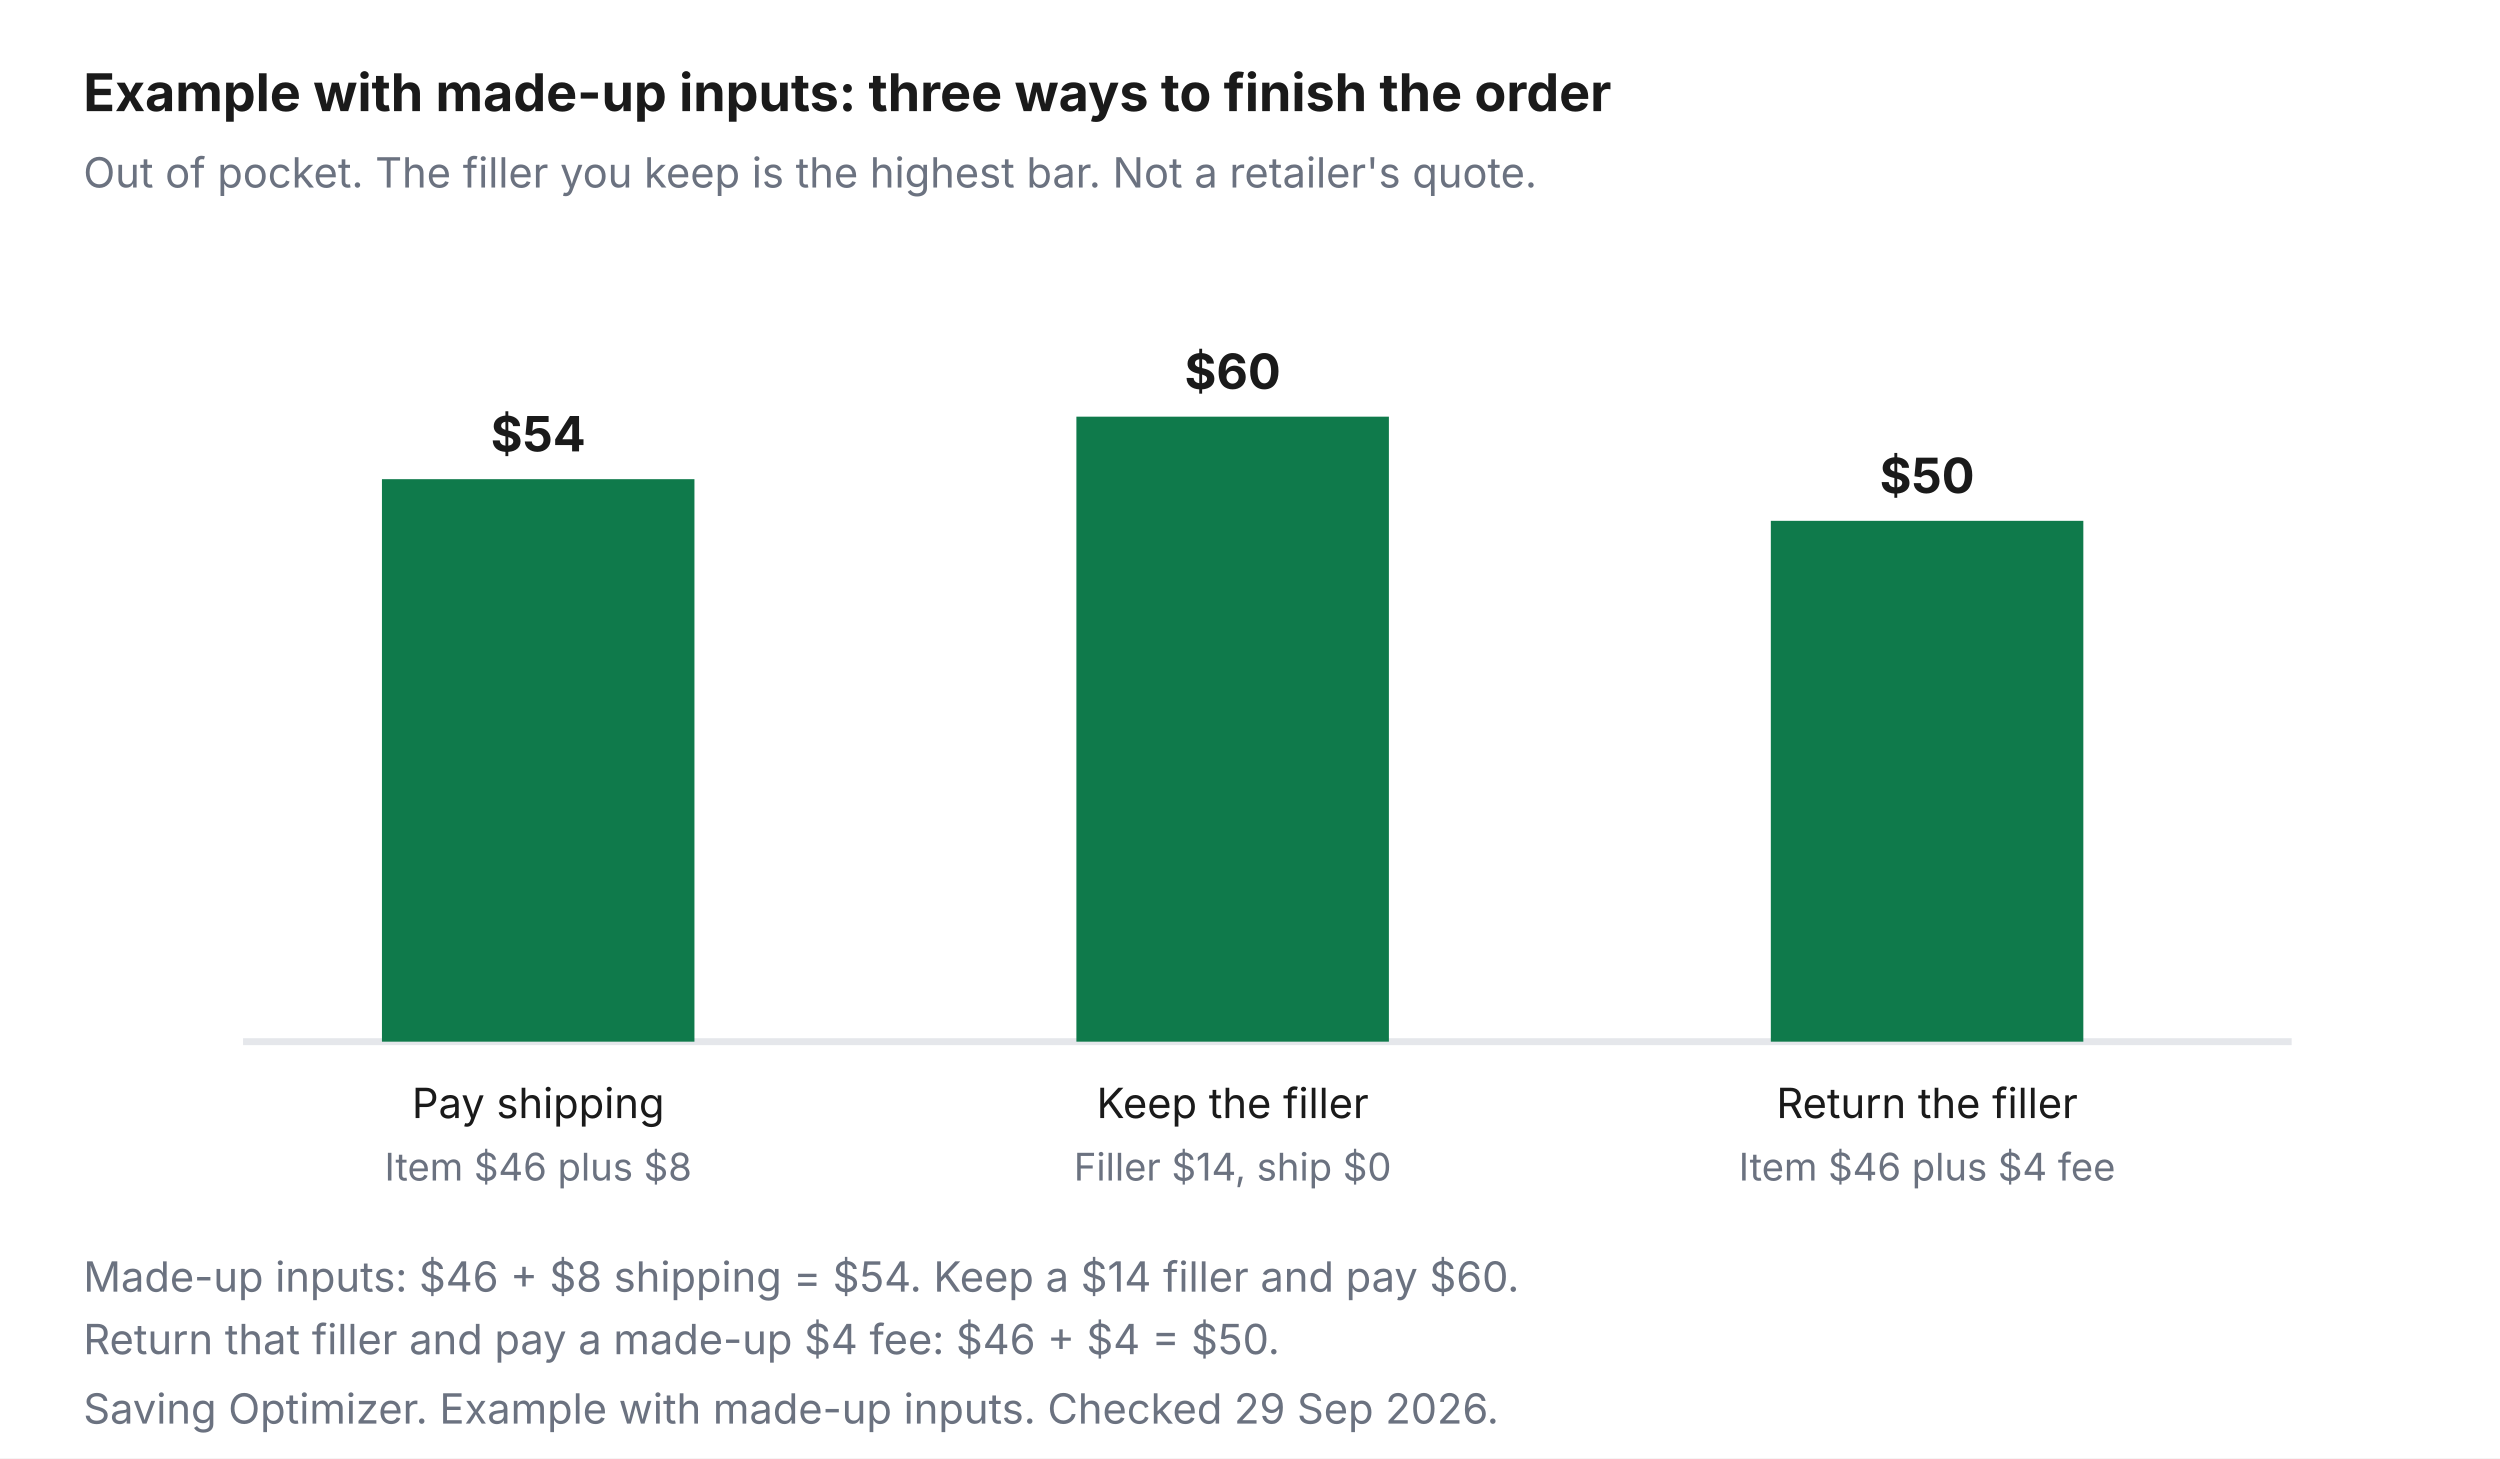
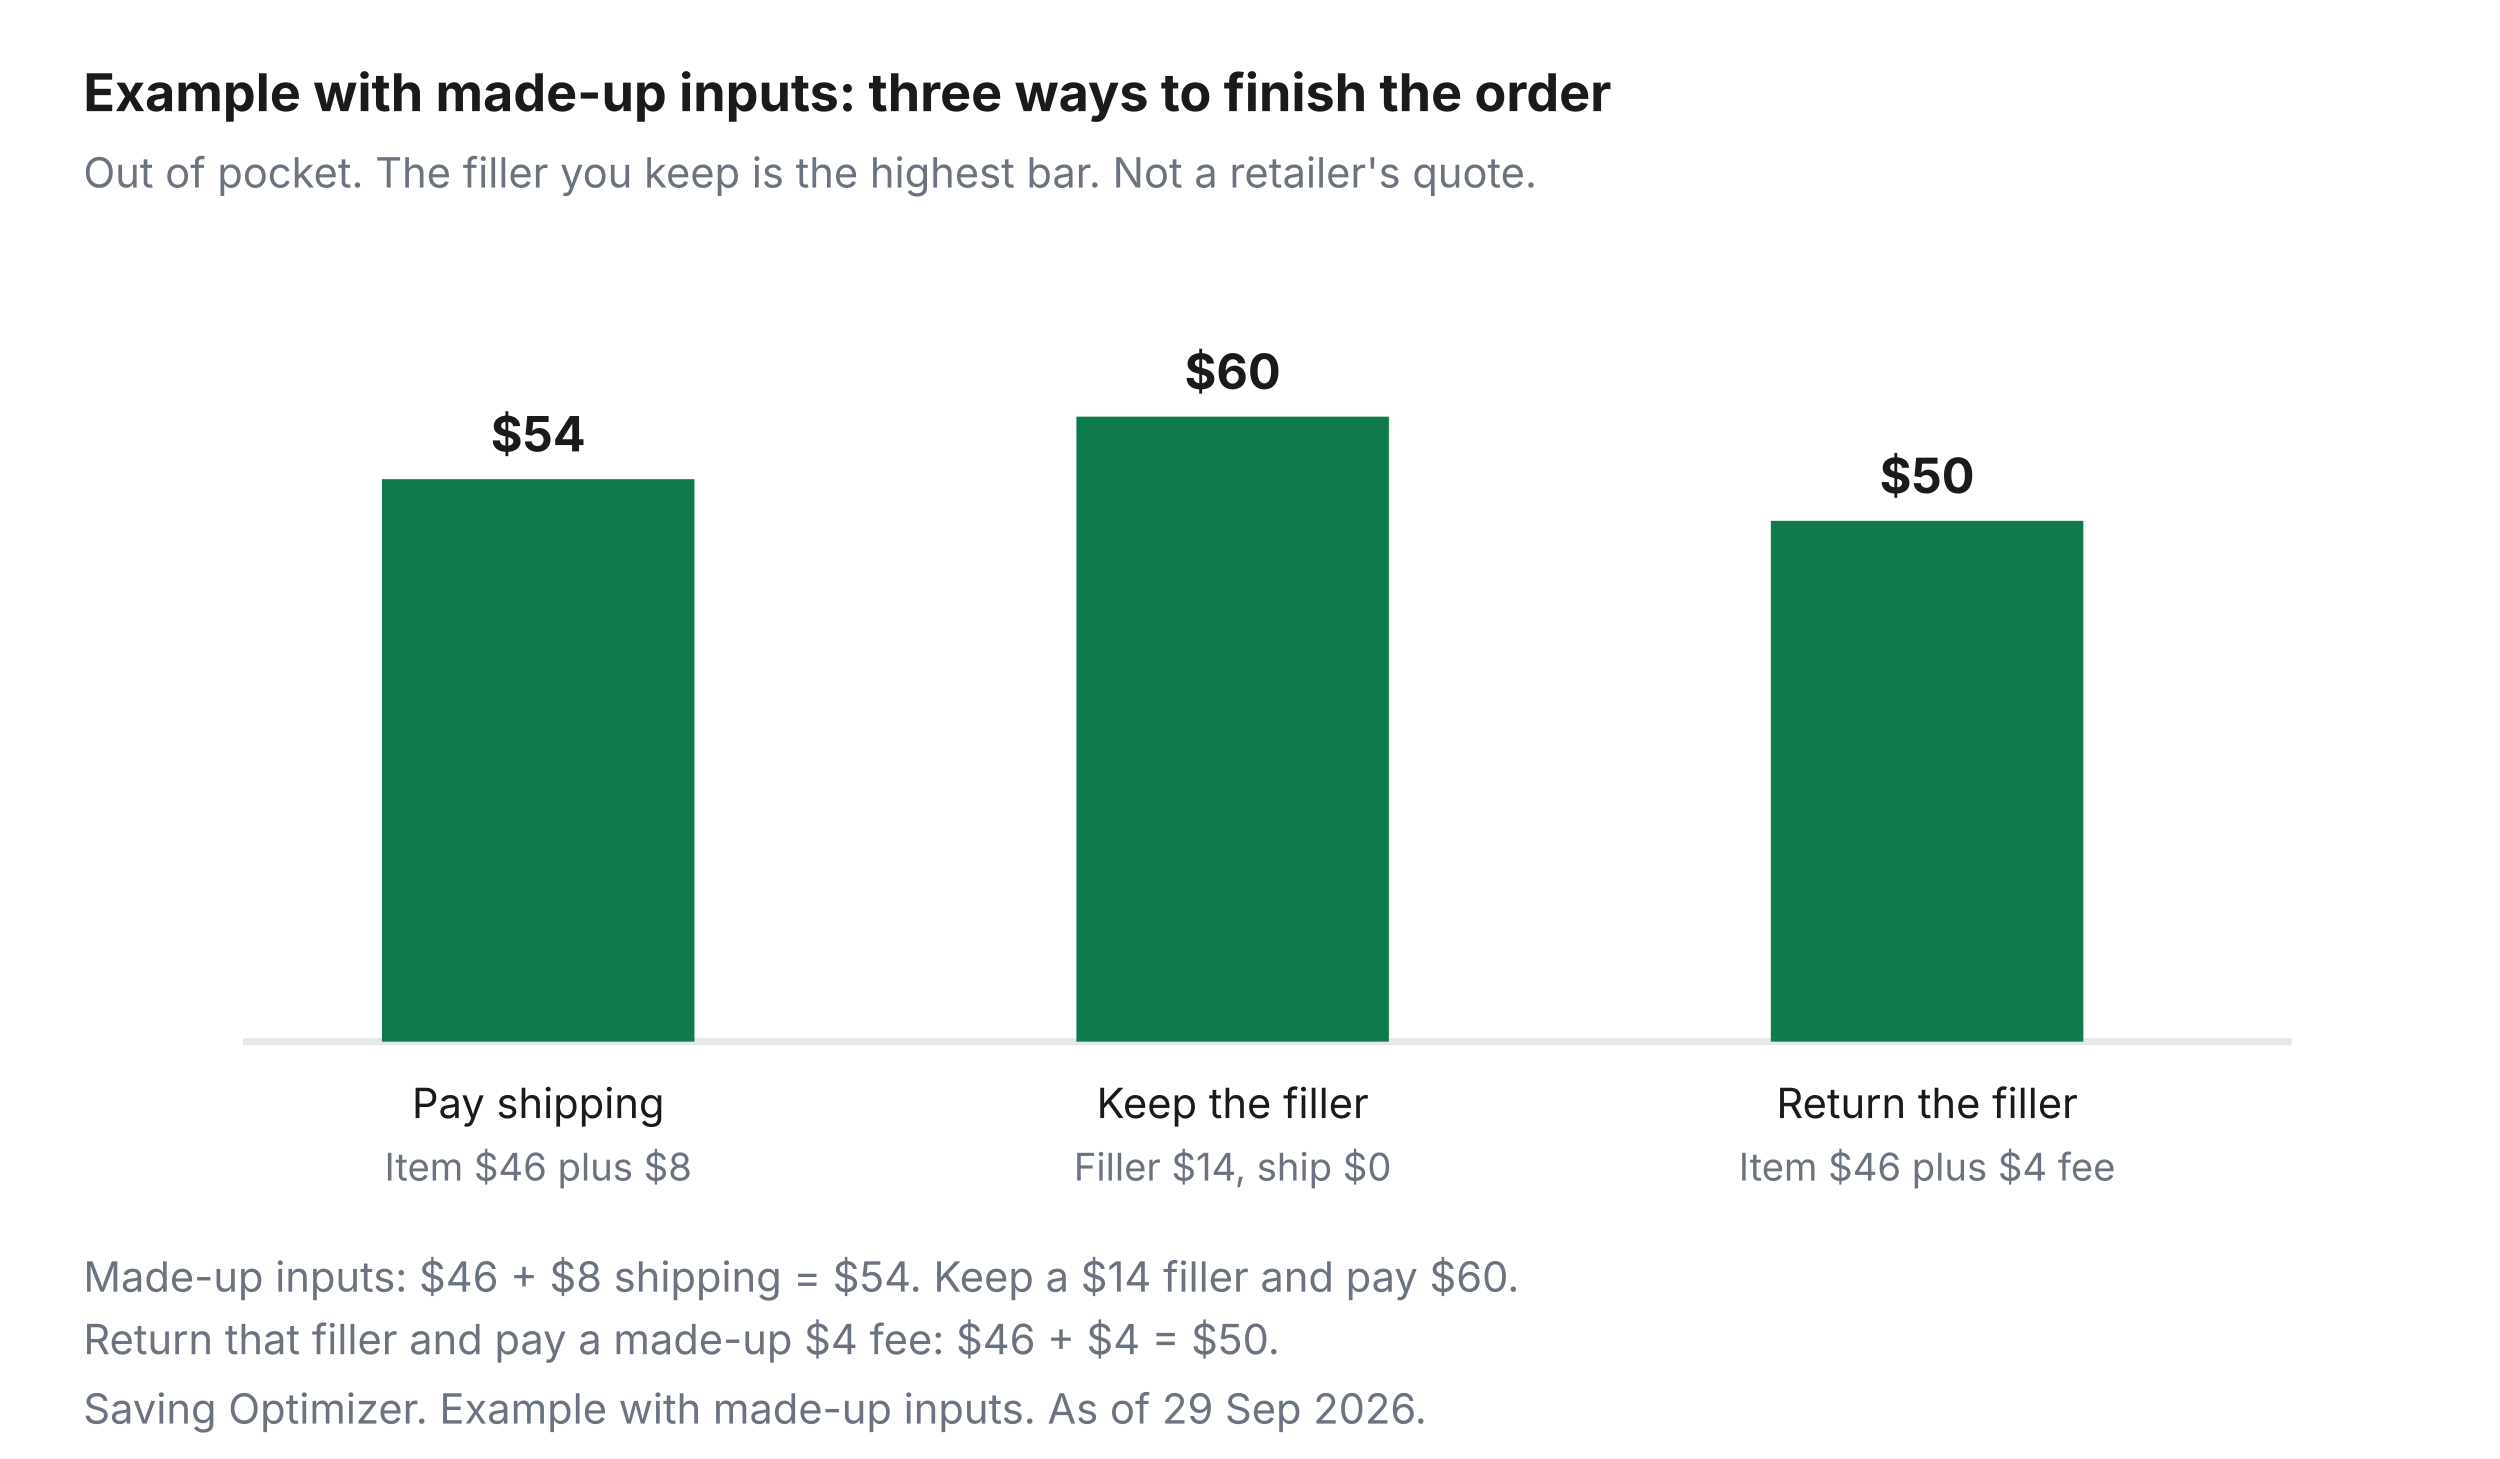
<svg xmlns="http://www.w3.org/2000/svg" viewBox="0 0 720 420" role="img">
  <rect width="720" height="420" fill="#FFFFFF" />
  <text x="24" y="32" font-family="Inter, Arial, sans-serif" font-size="15" font-weight="700" fill="#1A1A1A">Example with made-up inputs: three ways to finish the order</text>
  <text x="24" y="54" font-family="Inter, Arial, sans-serif" font-size="12" fill="#6B7280">Out of pocket. The filler you keep is the highest bar. Not a retailer's quote.</text>
  <line x1="70" y1="300" x2="660" y2="300" stroke="#E5E7EB" stroke-width="2" />
  <rect x="110" y="138.0" width="90" height="162.0" fill="#0F7A4B" />
  <text x="155" y="130.0" font-family="Inter, Arial, sans-serif" font-size="14" font-weight="700" fill="#1A1A1A" text-anchor="middle">$54</text>
  <text x="155" y="322" font-family="Inter, Arial, sans-serif" font-size="12" fill="#1A1A1A" text-anchor="middle">Pay shipping</text>
  <text x="155" y="340" font-family="Inter, Arial, sans-serif" font-size="11" fill="#6B7280" text-anchor="middle">Item $46 plus $8</text>
  <rect x="310" y="120.0" width="90" height="180.0" fill="#0F7A4B" />
  <text x="355" y="112.0" font-family="Inter, Arial, sans-serif" font-size="14" font-weight="700" fill="#1A1A1A" text-anchor="middle">$60</text>
  <text x="355" y="322" font-family="Inter, Arial, sans-serif" font-size="12" fill="#1A1A1A" text-anchor="middle">Keep the filler</text>
  <text x="355" y="340" font-family="Inter, Arial, sans-serif" font-size="11" fill="#6B7280" text-anchor="middle">Filler $14, ship $0</text>
  <rect x="510" y="150.0" width="90" height="150.0" fill="#0F7A4B" />
  <text x="555" y="142.0" font-family="Inter, Arial, sans-serif" font-size="14" font-weight="700" fill="#1A1A1A" text-anchor="middle">$50</text>
  <text x="555" y="322" font-family="Inter, Arial, sans-serif" font-size="12" fill="#1A1A1A" text-anchor="middle">Return the filler</text>
  <text x="555" y="340" font-family="Inter, Arial, sans-serif" font-size="11" fill="#6B7280" text-anchor="middle">Item $46 plus $4 fee</text>
  <text x="24" y="372" font-family="Inter, Arial, sans-serif" font-size="12" fill="#6B7280">Made-up inputs: $46 + $8 shipping = $54. Keep a $14 filler and pay $60.</text>
  <text x="24" y="390" font-family="Inter, Arial, sans-serif" font-size="12" fill="#6B7280">Return that filler and pay a made-up $4 fee: $46 + $4 = $50.</text>
-   <text x="24" y="410" font-family="Inter, Arial, sans-serif" font-size="12" fill="#6B7280">Saving Optimizer. Example with made-up inputs. Checked 29 Sep 2026.</text>
+   <text x="24" y="410" font-family="Inter, Arial, sans-serif" font-size="12" fill="#6B7280">Saving Optimizer. Example with made-up inputs. As of 29 Sep 2026.</text>
</svg>
